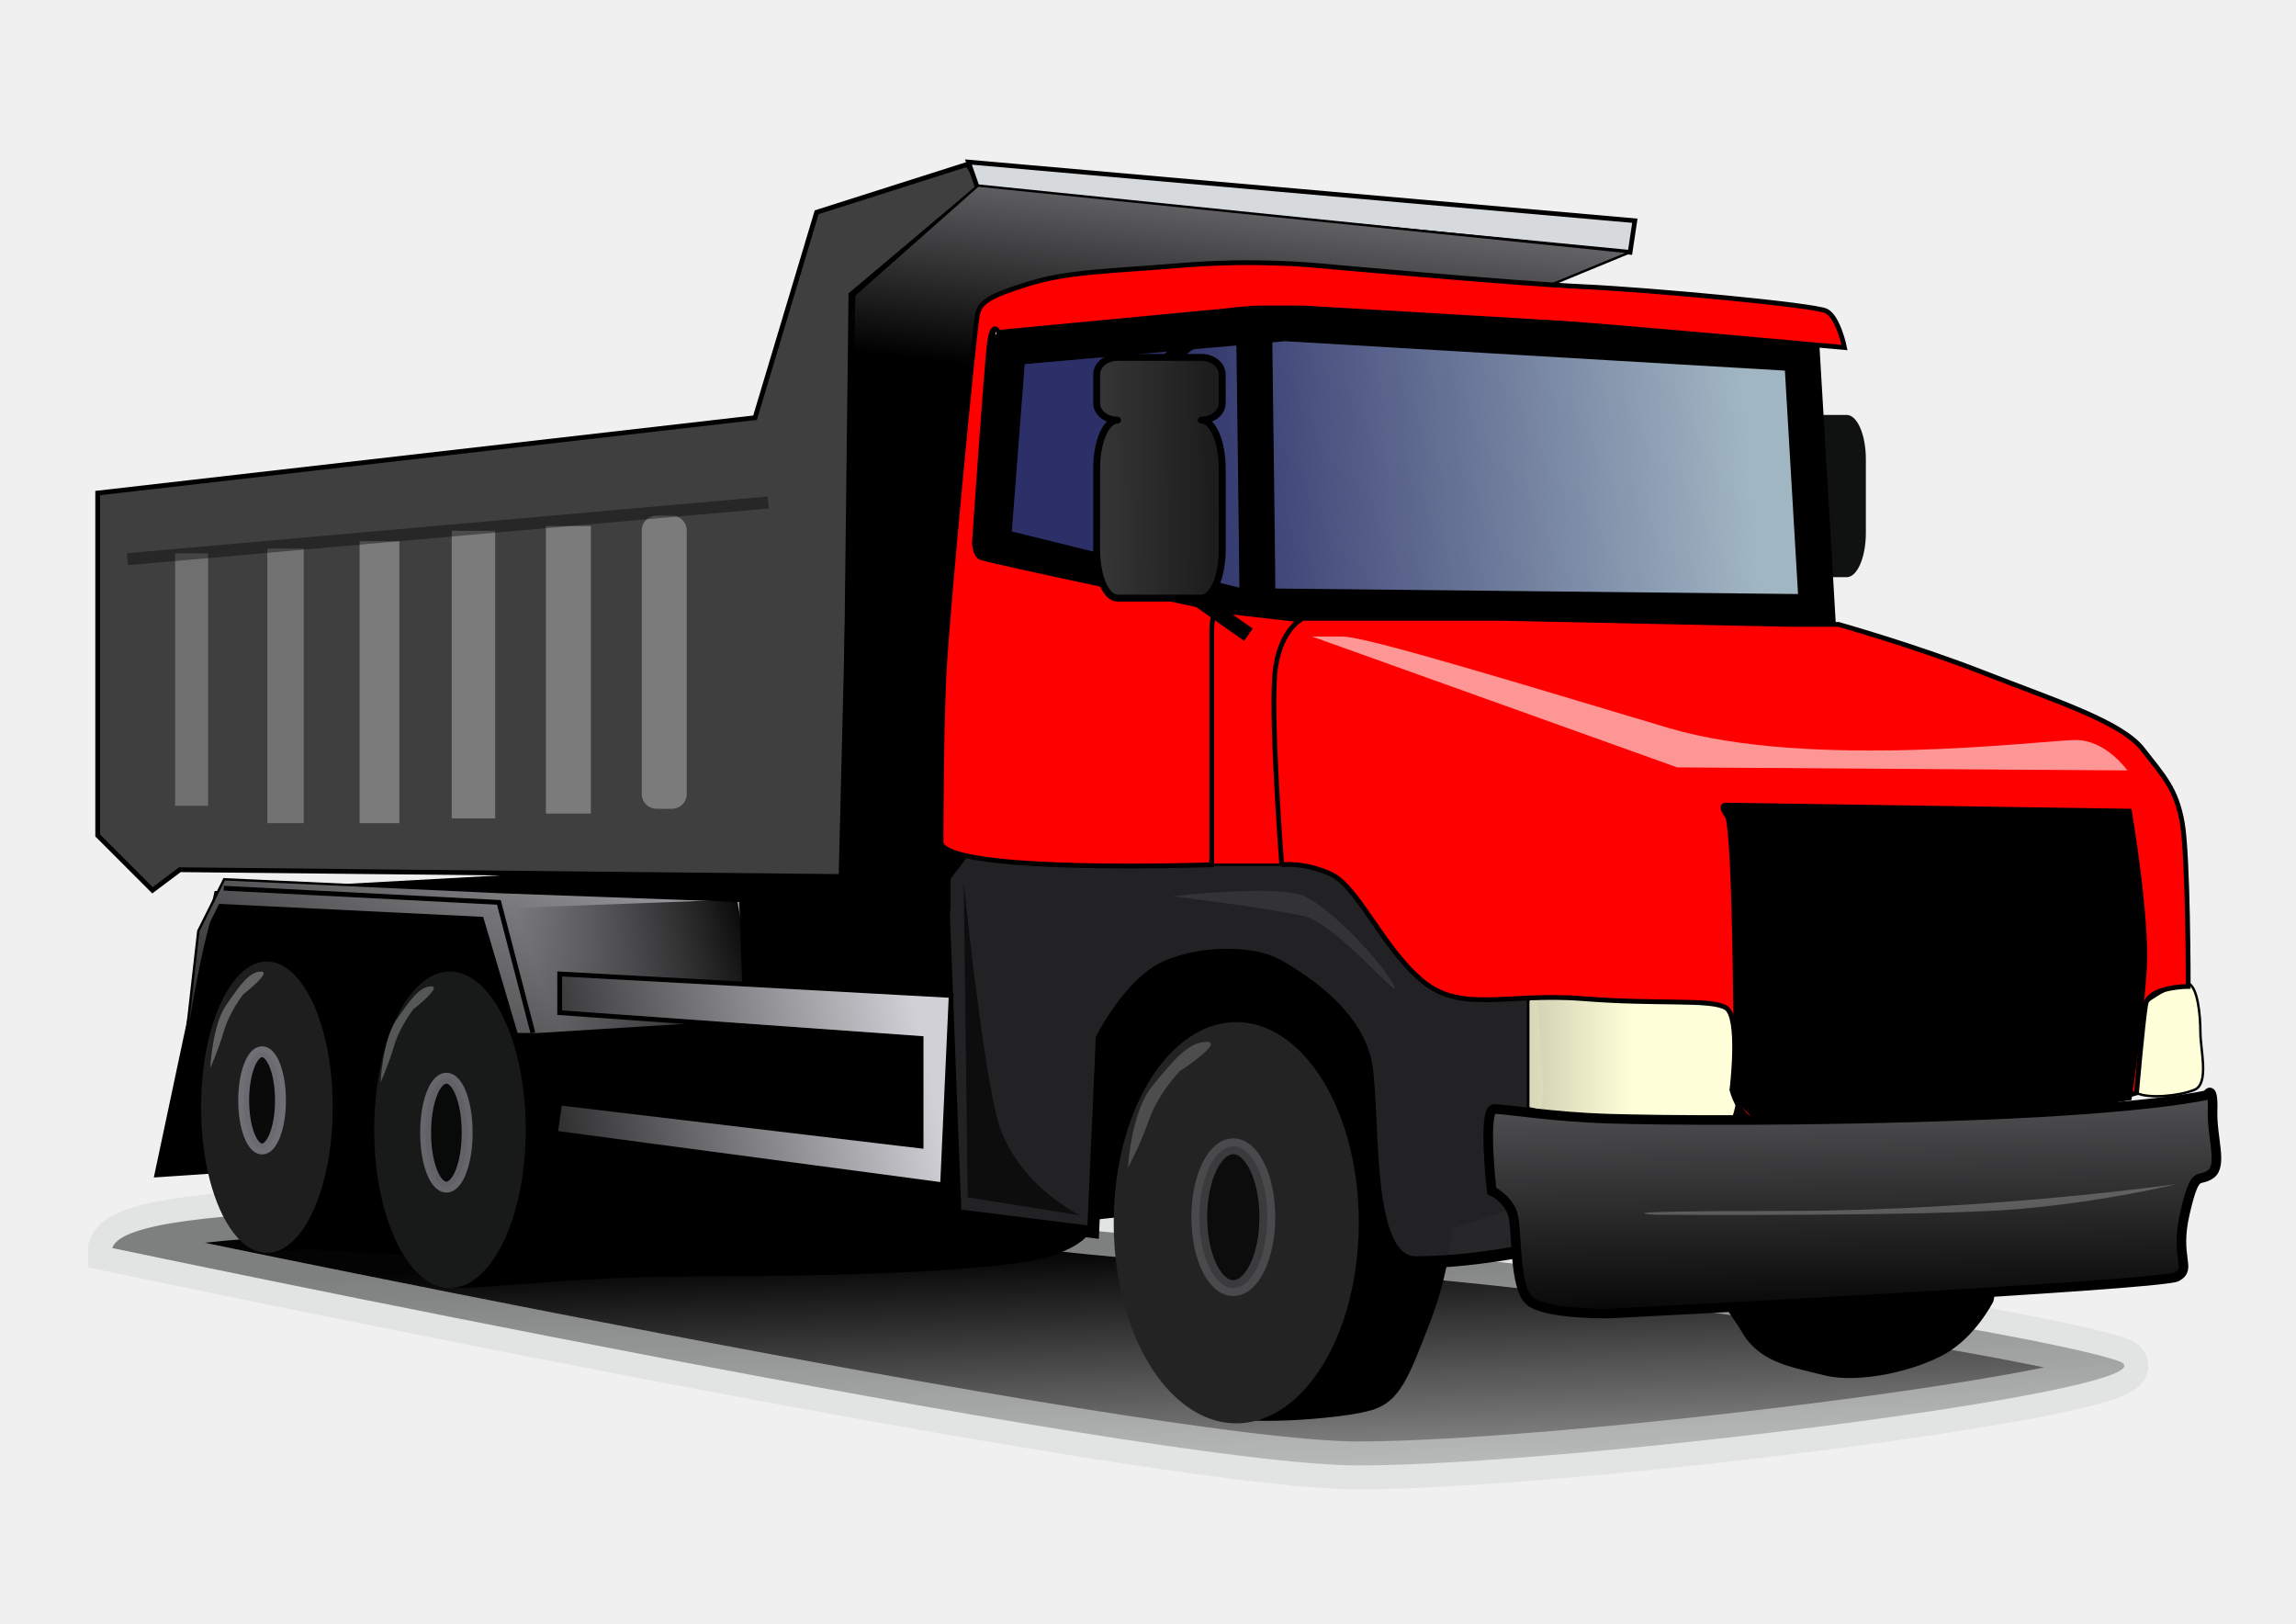
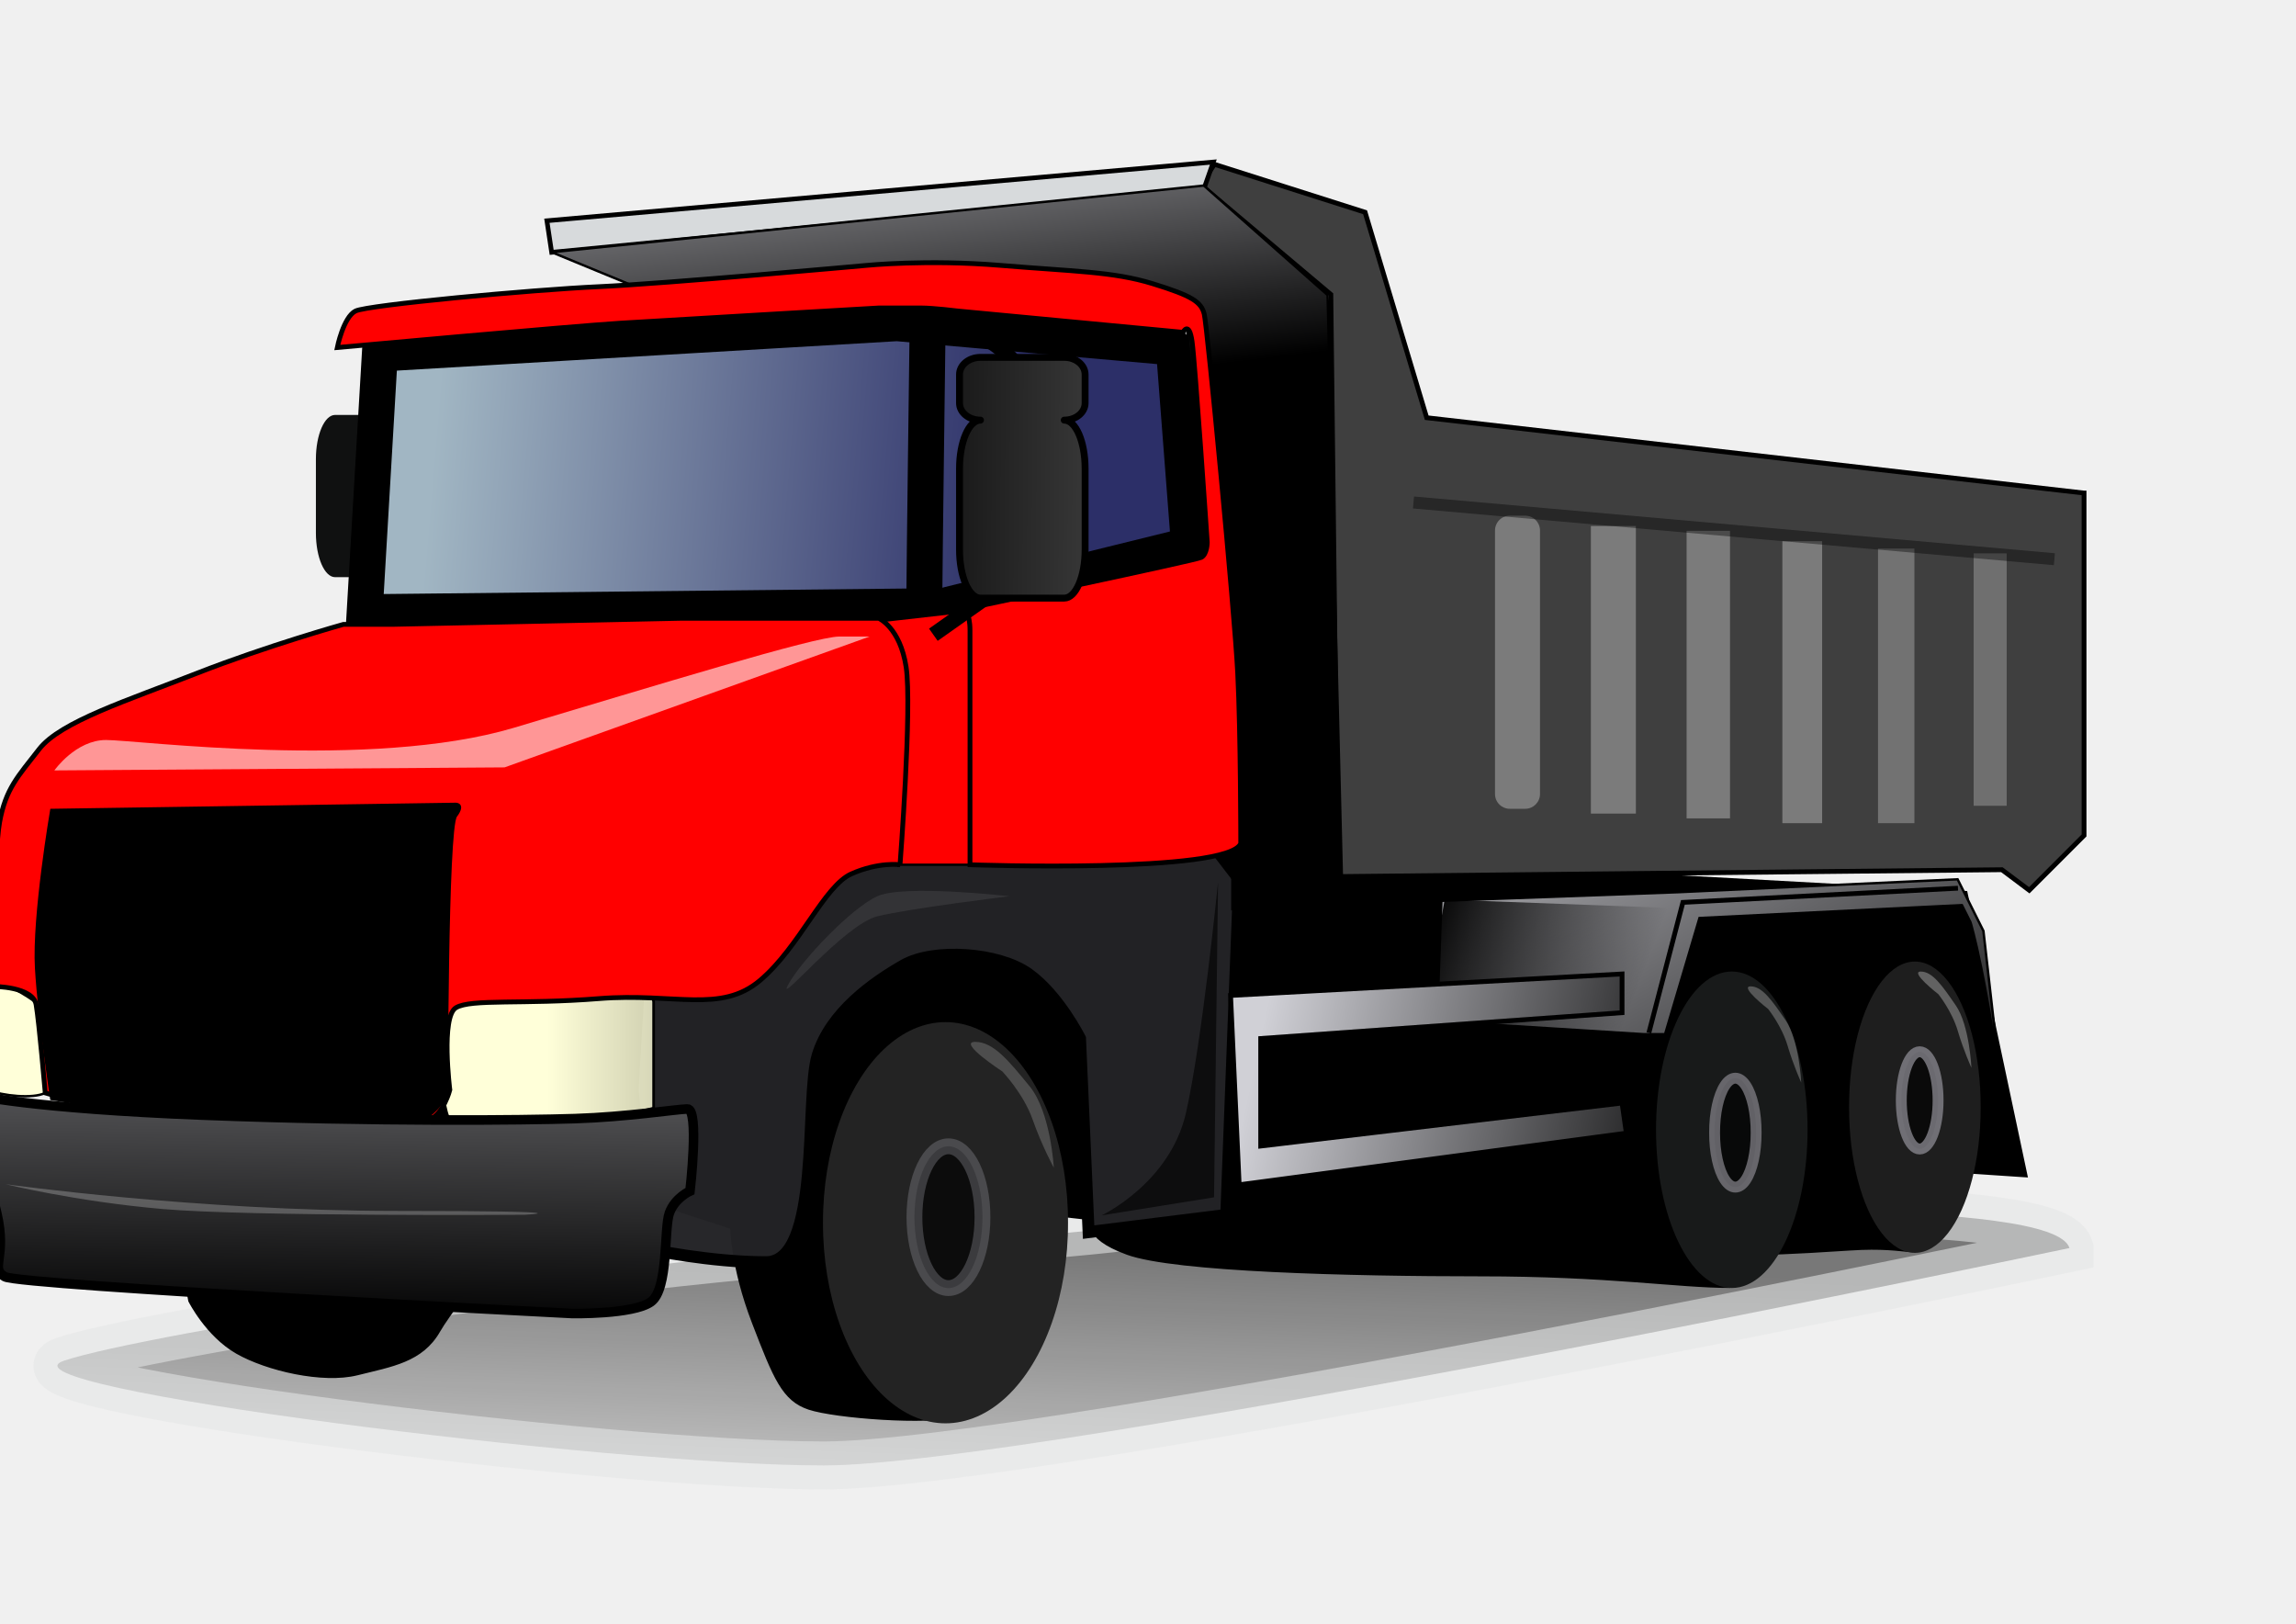
<svg xmlns="http://www.w3.org/2000/svg" xmlns:xlink="http://www.w3.org/1999/xlink" width="1052.362" height="744.094">
  <defs>
    <linearGradient id="linearGradient2899">
      <stop stop-color="#000000" offset="0" id="stop2901" />
      <stop stop-color="#878787" offset="1" id="stop2903" />
    </linearGradient>
    <linearGradient id="linearGradient2854">
      <stop stop-color="#ffffd9" stop-opacity="0.816" offset="0" id="stop2856" />
      <stop stop-color="#ffffd9" offset="0.5" id="stop2866" />
      <stop stop-color="#ffffd9" offset="1" id="stop2858" />
    </linearGradient>
    <linearGradient id="linearGradient2806">
      <stop stop-color="#000000" offset="0" id="stop2808" />
      <stop stop-color="#000000" stop-opacity="0" offset="1" id="stop2810" />
    </linearGradient>
    <linearGradient id="linearGradient2760">
      <stop stop-color="#000000" offset="0" id="stop2762" />
      <stop stop-color="#000000" stop-opacity="0" offset="1" id="stop2764" />
    </linearGradient>
    <linearGradient id="linearGradient2678">
      <stop stop-color="#2c2f68" offset="0" id="stop2680" />
      <stop stop-color="#a1b6c3" offset="1" id="stop2682" />
    </linearGradient>
    <linearGradient id="linearGradient2620">
      <stop stop-color="#000000" offset="0" id="stop2622" />
      <stop stop-color="#d0d0d6" offset="1" id="stop2624" />
    </linearGradient>
    <linearGradient y2="-1.61" y1="1.08" xlink:href="#linearGradient2620" x2="0.309" x1="0.425" id="linearGradient2660" />
    <linearGradient y2="-0.26" y1="0.281" xlink:href="#linearGradient2620" x2="0.541" x1="0.466" id="linearGradient2672" />
    <linearGradient y2="0.385" y1="0.406" xlink:href="#linearGradient2678" x2="0.915" x1="0.206" id="linearGradient2684" />
    <linearGradient y2="0.429" y1="0.571" xlink:href="#linearGradient2620" x2="0.94" x1="-0.296" id="linearGradient2744" />
    <linearGradient y2="-0.321" y1="0.855" xlink:href="#linearGradient2620" x2="1.258" x1="-0.255" id="linearGradient2754" />
    <linearGradient y2="0.603" y1="0.413" xlink:href="#linearGradient2760" x2="0.122" x1="1.051" id="linearGradient2766" />
    <linearGradient y2="1.57" y1="0.206" xlink:href="#linearGradient2806" x2="0.832" x1="0.46" id="linearGradient2812" />
    <linearGradient y2="0.5" y1="0.5" xlink:href="#linearGradient2854" x2="1.006" x1="-0.006" id="linearGradient2864" />
    <linearGradient y2="0.484" y1="0.429" xlink:href="#linearGradient2899" x2="-2.881" x1="1.94" id="linearGradient2893" />
  </defs>
-   <g>
-     <path opacity="0.984" fill="url(#linearGradient2812)" fill-rule="evenodd" stroke="#d9dcdc" stroke-width="21.969" stroke-miterlimit="4" stroke-opacity="0.573" id="path2788" d="m51.453,571.934c0,0 472.602,99.579 570.925,99.633c98.323,0.054 384.065,-35.951 348.215,-48.025c-35.85,-12.074 -255.368,-47.996 -400.309,-54.644c-144.941,-6.648 -164.639,-26.941 -246.364,-19.624c-81.725,7.317 -264.948,-0.94 -272.467,22.659z" />
+   <g transform="scale(-1, 1) translate(-1000, 0)">
+     <path opacity="0.50" fill="url(#linearGradient2812)" fill-rule="evenodd" stroke="#d9dcdc" stroke-width="21.969" stroke-miterlimit="4" stroke-opacity="0.573" id="path2788" d="m51.453,571.934c0,0 472.602,99.579 570.925,99.633c98.323,0.054 384.065,-35.951 348.215,-48.025c-35.85,-12.074 -255.368,-47.996 -400.309,-54.644c-144.941,-6.648 -164.639,-26.941 -246.364,-19.624c-81.725,7.317 -264.948,-0.94 -272.467,22.659z" />
    <path fill="#000000" fill-rule="evenodd" stroke="#000000" stroke-width="1.098px" id="path2756" d="m71.19,539.008l27.605,-130.138l287.882,-15.774l177.461,-17.746l368.724,116.335l-19.717,104.505c0,0 -7.888,15.774 -21.69,23.662c-13.803,7.887 -39.436,13.802 -55.21,9.859c-15.775,-3.944 -29.577,-5.916 -37.464,-19.718c-7.887,-13.803 -55.21,-72.957 -55.21,-72.957l-78.872,25.634c0,0 0,17.746 -9.859,43.379c-9.859,25.633 -13.803,35.492 -25.633,39.436c-11.831,3.943 -54.856,7.259 -68.119,3.316c-23.662,-3.944 -44.273,-92.047 -44.273,-92.047l-17.746,1.972c0,0 5.915,7.887 -15.775,15.774c-21.689,7.888 -102.533,9.859 -161.687,9.859c-59.153,0 -90.727,5.322 -114.388,5.322c-6.659,-10.109 -15.75,-15.181 -15.75,-15.181c0,0 -9.859,0 -39.436,-1.971c-29.576,-1.972 -30.111,5.247 -34.055,-4.612c-3.943,-9.859 -17.211,-30.881 -17.211,-30.881l-29.577,1.972l0,0l0,0z" />
    <path fill="url(#linearGradient2754)" fill-rule="evenodd" stroke="#000000" stroke-width="1.098px" id="path2746" d="m81.049,513.375c7.887,-65.069 15.774,-90.702 15.774,-90.702l3.944,-7.887l120.279,5.915l15.774,53.238l9.859,0l94.646,-5.915l-1.972,-55.21l-108.448,-3.944l-128.166,-5.915l-11.831,23.661l-9.859,86.759z" />
    <path fill="url(#linearGradient2766)" fill-rule="evenodd" stroke-width="1px" id="path2758" d="m337.827,412.235l-103.979,3.899l16.897,57.189l97.48,-2.599l-10.398,-58.488z" />
    <path fill="#232326" fill-opacity="0.978" fill-rule="evenodd" stroke="#000000" stroke-width="5.492" stroke-miterlimit="4" id="path2688" d="m432.028,402.955l5.915,153.8l63.097,7.887l3.944,-88.731c0,0 9.859,-19.718 23.661,-29.577c13.803,-9.859 43.379,-11.831 57.182,-3.944c13.803,7.887 33.52,21.69 39.436,41.408c5.915,19.718 -1.972,94.646 23.661,94.646c25.633,0 53.238,-5.915 53.238,-5.915l7.887,-72.956l-3.944,-67.041l-100.561,-51.267l-153.8,-3.944l-19.718,25.633z" />
    <rect fill="#101111" fill-rule="nonzero" stroke-linecap="round" stroke-linejoin="round" stroke-miterlimit="4" stroke-dashoffset="0" stroke-opacity="0.919" y="190.151" x="802.443" width="52.765" ry="20.277" rx="8.794" id="rect2868" height="74.35" />
    <path fill="url(#linearGradient2684)" fill-rule="evenodd" stroke="#000000" stroke-width="16.477" stroke-miterlimit="4" id="path2676" d="m461.988,159.258l-6.971,90.627l112.936,27.885l264.911,2.789l-6.971,-118.513l-237.025,-13.943l-126.878,11.154z" />
    <path fill="#ff0000" fill-rule="evenodd" stroke="#000000" stroke-width="1.098px" id="path2674" d="m551.221,396.283l41.828,0l4.183,-111.541l-61.348,-6.971l5.577,108.753l9.76,9.76z" />
    <path fill="url(#linearGradient2864)" fill-rule="evenodd" stroke="#000000" stroke-width="1.228px" id="path2662" d="m700.408,459.011l0,48.788c0,0 11.154,3.485 29.28,3.485c18.125,0 59.953,5.227 64.136,1.742c4.183,-3.485 8.366,-55.757 -2.789,-59.242c-11.154,-3.485 -47.405,3.485 -58.559,1.742c-11.154,-1.742 -30.674,-5.227 -32.068,3.485z" />
    <path fill="#ffffd9" fill-rule="evenodd" stroke="#000000" stroke-width="1.098px" id="path2664" d="m979.261,500.853c0,-9.76 -2.789,-36.251 2.789,-40.434c5.577,-4.183 16.731,-11.154 20.914,-9.76c4.183,1.394 5.577,13.943 5.577,22.308c0,8.366 4.183,23.703 -2.789,26.491c-6.971,2.789 -20.914,4.183 -26.491,1.394z" />
    <path fill="#3f3f3f" fill-rule="evenodd" stroke="#000000" stroke-width="2.197" stroke-miterlimit="4" id="path1846" d="m44.785,225.948l301.293,-34.523l28.246,-94.154l69.046,-21.969l6.277,9.415l-59.631,50.215l-3.139,266.77l-304.431,-3.138l-12.554,9.415l-25.108,-25.108l0,-156.923z" />
    <path fill="#d7dadc" fill-rule="evenodd" stroke="#000000" stroke-width="2.139" stroke-miterlimit="4" id="path1850" d="m448.238,86.671l298.91,28.967l2.182,-14.484l-305.455,-26.898l4.364,12.414z" />
    <path fill="url(#linearGradient2672)" fill-rule="evenodd" stroke="#000000" stroke-width="1.098px" id="path1852" d="m384.965,401.4l6.545,-266.182l56.727,-50.182l298.91,30.546l-37.091,15.273l-205.091,-6.545l-48,15.273l-21.818,233.455l0,43.636l-45.818,0c0,0 -30.546,6.545 -21.818,-2.182c8.727,-8.727 17.455,-13.091 17.455,-13.091z" />
    <path fill="#232323" fill-rule="nonzero" stroke-width="5.46" stroke-linecap="round" stroke-linejoin="round" stroke-miterlimit="4" stroke-dashoffset="0" id="path1856" d="m622.783,560.34a56.153,91.547 0 1 1 -112.305,0a56.153,91.547 0 1 1 112.305,0z" />
    <path fill="#181a1a" fill-rule="nonzero" stroke-width="5.46" stroke-linecap="round" stroke-linejoin="round" stroke-miterlimit="4" stroke-dashoffset="0" id="path1858" d="m240.964,517.735a34.728,72.517 0 1 1 -69.456,0a34.728,72.517 0 1 1 69.456,0z" />
    <path fill="#1e1e1e" fill-rule="nonzero" stroke-width="5.46" stroke-linecap="round" stroke-linejoin="round" stroke-miterlimit="4" stroke-dashoffset="0" id="path1860" d="m152.478,507.397a30.152,66.365 0 1 1 -60.303,0a30.152,66.365 0 1 1 60.303,0z" />
-     <path fill="#ff0000" fill-rule="evenodd" stroke="#000000" stroke-width="2.197" stroke-miterlimit="4" id="path2642" d="m431.314,386.524c0,0 0,-50.194 1.394,-78.079c1.394,-27.885 13.943,-158.946 15.337,-164.523c1.394,-5.577 5.577,-8.366 23.703,-13.943c18.125,-5.577 36.251,-5.577 69.713,-8.366c33.462,-2.789 61.348,0 61.348,0c0,0 92.022,8.366 122.695,9.76c30.674,1.394 105.964,8.366 111.541,11.154c5.577,2.789 8.366,16.731 8.366,16.731c0,0 -107.359,-9.76 -129.667,-11.154c-22.308,-1.394 -118.513,-6.971 -118.513,-6.971c0,0 -13.943,0 -19.52,0c-5.577,0 -16.731,1.394 -16.731,1.394l-103.176,9.76c0,0 -2.789,-5.577 -4.183,4.183c-1.394,9.76 -6.971,92.022 -6.971,92.022c0,0 0,5.577 2.789,6.971c2.789,1.394 108.753,23.703 108.753,23.703c0,0 -2.789,1.394 -2.789,9.76c0,8.366 0,107.359 0,107.359c0,0 -118.513,4.183 -124.09,-9.76z" />
-     <path fill="#ff0000" fill-rule="evenodd" stroke="#000000" stroke-width="2.197" stroke-miterlimit="4" id="path2644" d="m587.472,396.283c0,0 -5.577,-72.502 -2.789,-90.627c2.789,-18.125 12.548,-22.308 12.548,-22.308l90.627,0l132.455,2.789l22.308,0c0,0 34.857,9.76 66.925,22.308c32.068,12.548 62.742,22.308 72.502,34.857c9.76,12.548 15.337,18.125 18.125,33.462c2.789,15.337 2.789,75.29 2.789,75.29c0,0 -18.125,0 -19.52,8.366c-1.394,8.366 -4.183,40.434 -4.183,40.434c0,0 -47.405,13.943 -92.022,13.943c-44.617,0 -76.685,1.394 -83.656,-1.394c-6.971,-2.789 -9.76,-13.943 -9.76,-13.943c0,0 4.183,-33.462 -2.789,-37.645c-6.971,-4.183 -30.674,-1.394 -65.531,-4.183c-34.857,-2.789 -55.771,6.971 -73.896,-8.366c-18.125,-15.337 -29.28,-43.222 -41.828,-48.799c-12.548,-5.577 -22.308,-4.183 -22.308,-4.183z" />
-     <path fill="#000000" fill-rule="evenodd" stroke="#000000" stroke-width="1.098px" id="path2646" d="m795.218,502.248c0,0 0,-122.695 -4.183,-128.272c-4.183,-5.577 0,-5.577 0,-5.577l185.437,2.789c0,0 8.366,48.799 6.971,72.502c-1.394,23.703 -6.971,59.953 -6.971,59.953c0,0 -51.588,8.366 -86.445,9.76c-34.857,1.394 -76.685,4.183 -83.656,0c-6.971,-4.183 -11.154,-11.154 -11.154,-11.154z" />
-     <path fill="#ffffff" fill-opacity="0.589" fill-rule="evenodd" stroke-width="1px" id="path2648" d="m601.415,291.713l167.312,59.953l206.351,1.394c0,0 -9.76,-13.943 -23.703,-13.943c-13.943,0 -121.301,13.943 -186.832,-5.577c-65.531,-19.52 -138.032,-41.828 -149.187,-41.828c-11.154,0 -13.943,0 -13.943,0z" />
-     <path fill="url(#linearGradient2660)" fill-rule="evenodd" stroke="#000000" stroke-width="4.394" stroke-miterlimit="4" id="path2650" d="m1011.56,501.826c0,0 2.964,-5.486 2.566,7.056c-0.398,12.542 4.779,25.261 -0.928,29.265c-5.707,4.004 -6.879,-3.008 -11.723,17.763c-4.844,20.771 3.385,25.217 -3.716,29.176c-7.1,3.96 -259.999,16.861 -259.999,16.861c0,0 -27.916,0.509 -36.1,-5.33c-8.185,-5.84 -5.907,-33.667 -8.473,-40.723c-2.566,-7.056 -9.445,-10.064 -9.445,-10.064c0,0 -4.381,-37.803 1.194,-37.626c5.574,0.177 27.783,3.671 51.473,4.423c23.691,0.752 90.626,1.48 170.236,-1.574c79.61,-3.054 104.915,-9.226 104.915,-9.226z" />
-     <path fill="#ffffff" fill-opacity="0.238" fill-rule="evenodd" stroke-width="1px" id="path2652" d="m997.386,542.681c0,0 -87.217,12.25 -179.149,12.25c-91.932,0 -58.931,1.75 -58.931,1.75c0,0 126.112,0.875 166.184,-2.625c40.073,-3.5 71.895,-11.375 71.895,-11.375z" />
-     <path fill="none" fill-opacity="0.75" fill-rule="evenodd" stroke="#000000" stroke-width="16.477" stroke-miterlimit="4" id="path2686" d="m576.318,272.194c0,-8.366 -1.394,-115.724 -1.394,-115.724" />
-     <path fill="none" fill-opacity="0.75" fill-rule="evenodd" stroke="#000000" stroke-width="6.865" stroke-miterlimit="4" id="path2874" d="m572.198,290.883l-40.773,-28.781l0,-91.139c0,0 11.992,-21.586 40.773,-21.586c28.781,0 9.594,-2.398 9.594,-2.398" />
-     <path fill="url(#linearGradient2744)" fill-rule="evenodd" stroke="#000000" stroke-width="2.197" stroke-miterlimit="4" id="path2722" d="m256.538,505.488l-1.972,13.803l177.461,23.661l3.944,-86.759l-179.433,-9.859l0,17.746l165.63,11.831l0,49.295l-165.63,-19.718z" />
-     <path fill="none" fill-opacity="0.75" fill-rule="evenodd" stroke="#000000" stroke-width="2.197" stroke-miterlimit="4" id="path2768" d="m102.575,407.036l126.075,6.499l15.597,59.788" />
-     <path fill="#000000" fill-opacity="0.649" fill-rule="nonzero" stroke="#8b8a91" stroke-width="7.25" stroke-linecap="round" stroke-linejoin="round" stroke-miterlimit="4" stroke-dashoffset="0" stroke-opacity="0.378" id="path2770" d="m580.877,557.804a15.597,32.493 0 1 1 -31.194,0a15.597,32.493 0 1 1 31.194,0z" />
-     <path fill="#000000" fill-opacity="0.649" fill-rule="nonzero" stroke="#8b8a91" stroke-width="5" stroke-linecap="round" stroke-linejoin="round" stroke-miterlimit="4" stroke-dashoffset="0" stroke-opacity="0.681" id="path2772" d="m214.123,519.061a9.519,24.704 0 1 1 -19.037,0a9.519,24.704 0 1 1 19.037,0z" />
-     <path fill="#000000" fill-opacity="0.649" fill-rule="nonzero" stroke="#8b8a91" stroke-width="5" stroke-linecap="round" stroke-linejoin="round" stroke-miterlimit="4" stroke-dashoffset="0" stroke-opacity="0.757" id="path2774" d="m128.553,504.269a8.432,22.287 0 1 1 -16.864,0a8.432,22.287 0 1 1 16.864,0z" />
-     <rect opacity="0.984" fill="#ffffff" fill-opacity="0.319" fill-rule="nonzero" stroke-width="1.659" stroke-linecap="round" stroke-linejoin="round" stroke-miterlimit="4" stroke-dashoffset="0" stroke-opacity="0.919" y="236.318" x="294.147" width="20.622" ry="6.784" id="rect2836" height="134.325" />
-     <rect opacity="0.984" fill="#ffffff" fill-opacity="0.319" fill-rule="nonzero" stroke-width="1.659" stroke-linecap="round" stroke-linejoin="round" stroke-miterlimit="4" stroke-dashoffset="0" stroke-opacity="0.919" y="241.059" x="250.209" width="20.622" id="rect2838" height="131.781" />
-     <rect opacity="0.984" fill="#ffffff" fill-opacity="0.319" fill-rule="nonzero" stroke-width="1.598" stroke-linecap="round" stroke-linejoin="round" stroke-miterlimit="4" stroke-dashoffset="0" stroke-opacity="0.919" y="243.256" x="207.052" width="19.906" id="rect2840" height="131.781" />
-     <rect opacity="0.984" fill="#ffffff" fill-opacity="0.319" fill-rule="nonzero" stroke-width="1.564" stroke-linecap="round" stroke-linejoin="round" stroke-miterlimit="4" stroke-dashoffset="0" stroke-opacity="0.919" y="247.997" x="164.829" width="18.226" id="rect2842" height="129.237" />
-     <rect opacity="0.984" fill="#ffffff" fill-opacity="0.27" fill-rule="nonzero" stroke-width="1.462" stroke-linecap="round" stroke-linejoin="round" stroke-miterlimit="4" stroke-dashoffset="0" stroke-opacity="0.919" y="251.389" x="122.541" width="16.677" id="rect2844" height="125.845" />
-     <rect opacity="0.984" fill="#ffffff" fill-opacity="0.254" fill-rule="nonzero" stroke-width="1.353" stroke-linecap="round" stroke-linejoin="round" stroke-miterlimit="4" stroke-dashoffset="0" stroke-opacity="0.919" y="253.585" x="80.252" width="15.129" id="rect2846" height="115.67" />
-     <path fill="none" fill-opacity="0.75" fill-rule="evenodd" stroke="#000000" stroke-width="5.492" stroke-miterlimit="4" stroke-opacity="0.389" id="path2820" d="m58.383,256.266l293.741,-25.995" />
-     <path fill="#ffffff" fill-opacity="0.195" fill-rule="evenodd" stroke-width="1px" id="path2848" d="m516.99,535.119c0,0 1.387,-25.439 11.093,-37.31c9.706,-11.871 16.64,-20.351 24.959,-20.351c8.32,0 -12.48,13.567 -12.48,13.567c0,0 -9.706,10.176 -13.866,22.047c-4.16,11.871 -9.706,22.047 -9.706,22.047z" />
+     <g>
+       <path fill="#ff0000" fill-rule="evenodd" stroke="#000000" stroke-width="2.197" stroke-miterlimit="4" id="path2642" d="m431.314,386.524c0,0 0,-50.194 1.394,-78.079c1.394,-27.885 13.943,-158.946 15.337,-164.523c1.394,-5.577 5.577,-8.366 23.703,-13.943c18.125,-5.577 36.251,-5.577 69.713,-8.366c33.462,-2.789 61.348,0 61.348,0c0,0 92.022,8.366 122.695,9.76c30.674,1.394 105.964,8.366 111.541,11.154c5.577,2.789 8.366,16.731 8.366,16.731c0,0 -107.359,-9.76 -129.667,-11.154c-22.308,-1.394 -118.513,-6.971 -118.513,-6.971c0,0 -13.943,0 -19.52,0c-5.577,0 -16.731,1.394 -16.731,1.394l-103.176,9.76c0,0 -2.789,-5.577 -4.183,4.183c-1.394,9.76 -6.971,92.022 -6.971,92.022c0,0 0,5.577 2.789,6.971c2.789,1.394 108.753,23.703 108.753,23.703c0,0 -2.789,1.394 -2.789,9.76c0,8.366 0,107.359 0,107.359c0,0 -118.513,4.183 -124.09,-9.76z" />
+       <path fill="#ff0000" fill-rule="evenodd" stroke="#000000" stroke-width="2.197" stroke-miterlimit="4" id="path2644" d="m587.472,396.283c0,0 -5.577,-72.502 -2.789,-90.627c2.789,-18.125 12.548,-22.308 12.548,-22.308l90.627,0l132.455,2.789l22.308,0c0,0 34.857,9.76 66.925,22.308c32.068,12.548 62.742,22.308 72.502,34.857c9.76,12.548 15.337,18.125 18.125,33.462c2.789,15.337 2.789,75.29 2.789,75.29c0,0 -18.125,0 -19.52,8.366c-1.394,8.366 -4.183,40.434 -4.183,40.434c0,0 -47.405,13.943 -92.022,13.943c-44.617,0 -76.685,1.394 -83.656,-1.394c-6.971,-2.789 -9.76,-13.943 -9.76,-13.943c0,0 4.183,-33.462 -2.789,-37.645c-6.971,-4.183 -30.674,-1.394 -65.531,-4.183c-34.857,-2.789 -55.771,6.971 -73.896,-8.366c-18.125,-15.337 -29.28,-43.222 -41.828,-48.799c-12.548,-5.577 -22.308,-4.183 -22.308,-4.183z" />
+       <path fill="#000000" fill-rule="evenodd" stroke="#000000" stroke-width="1.098px" id="path2646" d="m795.218,502.248c0,0 0,-122.695 -4.183,-128.272c-4.183,-5.577 0,-5.577 0,-5.577l185.437,2.789c0,0 8.366,48.799 6.971,72.502c-1.394,23.703 -6.971,59.953 -6.971,59.953c0,0 -51.588,8.366 -86.445,9.76c-34.857,1.394 -76.685,4.183 -83.656,0c-6.971,-4.183 -11.154,-11.154 -11.154,-11.154z" />
+       <path fill="#ffffff" fill-opacity="0.589" fill-rule="evenodd" stroke-width="1px" id="path2648" d="m601.415,291.713l167.312,59.953l206.351,1.394c0,0 -9.76,-13.943 -23.703,-13.943c-13.943,0 -121.301,13.943 -186.832,-5.577c-65.531,-19.52 -138.032,-41.828 -149.187,-41.828c-11.154,0 -13.943,0 -13.943,0z" />
+       <path fill="url(#linearGradient2660)" fill-rule="evenodd" stroke="#000000" stroke-width="4.394" stroke-miterlimit="4" id="path2650" d="m1011.56,501.826c0,0 2.964,-5.486 2.566,7.056c-0.398,12.542 4.779,25.261 -0.928,29.265c-5.707,4.004 -6.879,-3.008 -11.723,17.763c-4.844,20.771 3.385,25.217 -3.716,29.176c-7.1,3.96 -259.999,16.861 -259.999,16.861c0,0 -27.916,0.509 -36.1,-5.33c-8.185,-5.84 -5.907,-33.667 -8.473,-40.723c-2.566,-7.056 -9.445,-10.064 -9.445,-10.064c0,0 -4.381,-37.803 1.194,-37.626c5.574,0.177 27.783,3.671 51.473,4.423c23.691,0.752 90.626,1.48 170.236,-1.574c79.61,-3.054 104.915,-9.226 104.915,-9.226z" />
+       <path fill="#ffffff" fill-opacity="0.238" fill-rule="evenodd" stroke-width="1px" id="path2652" d="m997.386,542.681c0,0 -87.217,12.25 -179.149,12.25c-91.932,0 -58.931,1.75 -58.931,1.75c0,0 126.112,0.875 166.184,-2.625c40.073,-3.5 71.895,-11.375 71.895,-11.375z" />
+       <path fill="none" fill-opacity="0.75" fill-rule="evenodd" stroke="#000000" stroke-width="16.477" stroke-miterlimit="4" id="path2686" d="m576.318,272.194c0,-8.366 -1.394,-115.724 -1.394,-115.724" />
+       <path fill="none" fill-opacity="0.75" fill-rule="evenodd" stroke="#000000" stroke-width="6.865" stroke-miterlimit="4" id="path2874" d="m572.198,290.883l-40.773,-28.781l0,-91.139c0,0 11.992,-21.586 40.773,-21.586c28.781,0 9.594,-2.398 9.594,-2.398" />
+       <path fill="url(#linearGradient2744)" fill-rule="evenodd" stroke="#000000" stroke-width="2.197" stroke-miterlimit="4" id="path2722" d="m256.538,505.488l-1.972,13.803l177.461,23.661l3.944,-86.759l-179.433,-9.859l0,17.746l165.63,11.831l0,49.295l-165.63,-19.718z" />
+       <path fill="none" fill-opacity="0.75" fill-rule="evenodd" stroke="#000000" stroke-width="2.197" stroke-miterlimit="4" id="path2768" d="m102.575,407.036l126.075,6.499l15.597,59.788" />
+       <path fill="#000000" fill-opacity="0.649" fill-rule="nonzero" stroke="#8b8a91" stroke-width="7.25" stroke-linecap="round" stroke-linejoin="round" stroke-miterlimit="4" stroke-dashoffset="0" stroke-opacity="0.378" id="path2770" d="m580.877,557.804a15.597,32.493 0 1 1 -31.194,0a15.597,32.493 0 1 1 31.194,0z" />
+       <path fill="#000000" fill-opacity="0.649" fill-rule="nonzero" stroke="#8b8a91" stroke-width="5" stroke-linecap="round" stroke-linejoin="round" stroke-miterlimit="4" stroke-dashoffset="0" stroke-opacity="0.681" id="path2772" d="m214.123,519.061a9.519,24.704 0 1 1 -19.037,0a9.519,24.704 0 1 1 19.037,0z" />
+       <path fill="#000000" fill-opacity="0.649" fill-rule="nonzero" stroke="#8b8a91" stroke-width="5" stroke-linecap="round" stroke-linejoin="round" stroke-miterlimit="4" stroke-dashoffset="0" stroke-opacity="0.757" id="path2774" d="m128.553,504.269a8.432,22.287 0 1 1 -16.864,0a8.432,22.287 0 1 1 16.864,0z" />
+       <rect opacity="0.984" fill="#ffffff" fill-opacity="0.319" fill-rule="nonzero" stroke-width="1.659" stroke-linecap="round" stroke-linejoin="round" stroke-miterlimit="4" stroke-dashoffset="0" stroke-opacity="0.919" y="236.318" x="294.147" width="20.622" ry="6.784" id="rect2836" height="134.325" />
+       <rect opacity="0.984" fill="#ffffff" fill-opacity="0.319" fill-rule="nonzero" stroke-width="1.659" stroke-linecap="round" stroke-linejoin="round" stroke-miterlimit="4" stroke-dashoffset="0" stroke-opacity="0.919" y="241.059" x="250.209" width="20.622" id="rect2838" height="131.781" />
+       <rect opacity="0.984" fill="#ffffff" fill-opacity="0.319" fill-rule="nonzero" stroke-width="1.598" stroke-linecap="round" stroke-linejoin="round" stroke-miterlimit="4" stroke-dashoffset="0" stroke-opacity="0.919" y="243.256" x="207.052" width="19.906" id="rect2840" height="131.781" />
+       <rect opacity="0.984" fill="#ffffff" fill-opacity="0.319" fill-rule="nonzero" stroke-width="1.564" stroke-linecap="round" stroke-linejoin="round" stroke-miterlimit="4" stroke-dashoffset="0" stroke-opacity="0.919" y="247.997" x="164.829" width="18.226" id="rect2842" height="129.237" />
+       <rect opacity="0.984" fill="#ffffff" fill-opacity="0.27" fill-rule="nonzero" stroke-width="1.462" stroke-linecap="round" stroke-linejoin="round" stroke-miterlimit="4" stroke-dashoffset="0" stroke-opacity="0.919" y="251.389" x="122.541" width="16.677" id="rect2844" height="125.845" />
+       <rect opacity="0.984" fill="#ffffff" fill-opacity="0.254" fill-rule="nonzero" stroke-width="1.353" stroke-linecap="round" stroke-linejoin="round" stroke-miterlimit="4" stroke-dashoffset="0" stroke-opacity="0.919" y="253.585" x="80.252" width="15.129" id="rect2846" height="115.67" />
+       <path fill="none" fill-opacity="0.75" fill-rule="evenodd" stroke="#000000" stroke-width="5.492" stroke-miterlimit="4" stroke-opacity="0.389" id="path2820" d="m58.383,256.266l293.741,-25.995" />
+       <path fill="#ffffff" fill-opacity="0.195" fill-rule="evenodd" stroke-width="1px" id="path2848" d="m516.99,535.119c0,0 1.387,-25.439 11.093,-37.31c9.706,-11.871 16.64,-20.351 24.959,-20.351c8.32,0 -12.48,13.567 -12.48,13.567c0,0 -9.706,10.176 -13.866,22.047c-4.16,11.871 -9.706,22.047 -9.706,22.047z" />
+       <animateTransform attributeName="transform" begin="0s" dur="0.15s" type="rotate" from="0 1.5 1.5" to="1.5 1.5 0" repeatCount="indefinite" />
+     </g>
    <path fill="#ffffff" fill-opacity="0.265" fill-rule="evenodd" stroke-width="1px" id="path2850" d="m174.415,496.113c0,0 0.892,-19.453 7.134,-28.531c6.242,-9.078 10.701,-15.563 16.052,-15.563c5.351,0 -8.026,10.375 -8.026,10.375c0,0 -6.242,7.781 -8.918,16.859c-2.675,9.078 -6.242,16.859 -6.242,16.859z" />
    <path fill="#ffffff" fill-opacity="0.303" fill-rule="evenodd" stroke-width="1px" id="path2852" d="m96.402,489.33c0,0 0.892,-19.453 7.134,-28.531c6.242,-9.078 10.701,-15.563 16.052,-15.563c5.351,0 -8.026,10.375 -8.026,10.375c0,0 -6.242,7.781 -8.918,16.859c-2.675,9.078 -6.242,16.859 -6.242,16.859z" />
    <path fill="url(#linearGradient2893)" fill-rule="nonzero" stroke="#000000" stroke-width="3.158" stroke-linecap="round" stroke-linejoin="round" stroke-miterlimit="4" stroke-dashoffset="0" id="rect2870" d="m512.221,163.771c-5.315,0 -9.577,3.512 -9.577,7.861l0,13.079c0,4.349 4.262,7.827 9.577,7.827c-5.315,0 -9.577,9.923 -9.577,22.244l0,37.073c0,12.321 4.262,22.244 9.577,22.244l38.378,0c5.315,0 9.612,-9.923 9.612,-22.244l0,-37.073c0,-12.321 -4.297,-22.244 -9.612,-22.244c5.315,0 9.612,-3.478 9.612,-7.827l0,-13.079c0,-4.349 -4.297,-7.861 -9.612,-7.861l-38.378,0z" />
    <path fill="#000000" fill-opacity="0.622" fill-rule="evenodd" stroke-width="1px" id="path2895" d="m441.708,404.275l1.84,144.412l51.51,8.278c0,0 -31.274,-14.717 -38.632,-46.911c-7.359,-32.194 -14.717,-105.779 -14.717,-105.779z" />
    <path fill="#ffffff" fill-opacity="0.081" fill-rule="evenodd" stroke-width="1px" id="path2897" d="m537.37,410.714c0,0 48.403,-5.519 60.504,0c12.101,5.519 34.79,29.434 40.84,40.472c6.05,11.038 -25.714,-27.595 -40.84,-31.274c-15.126,-3.679 -60.504,-9.198 -60.504,-9.198z" />
  </g>
</svg>
